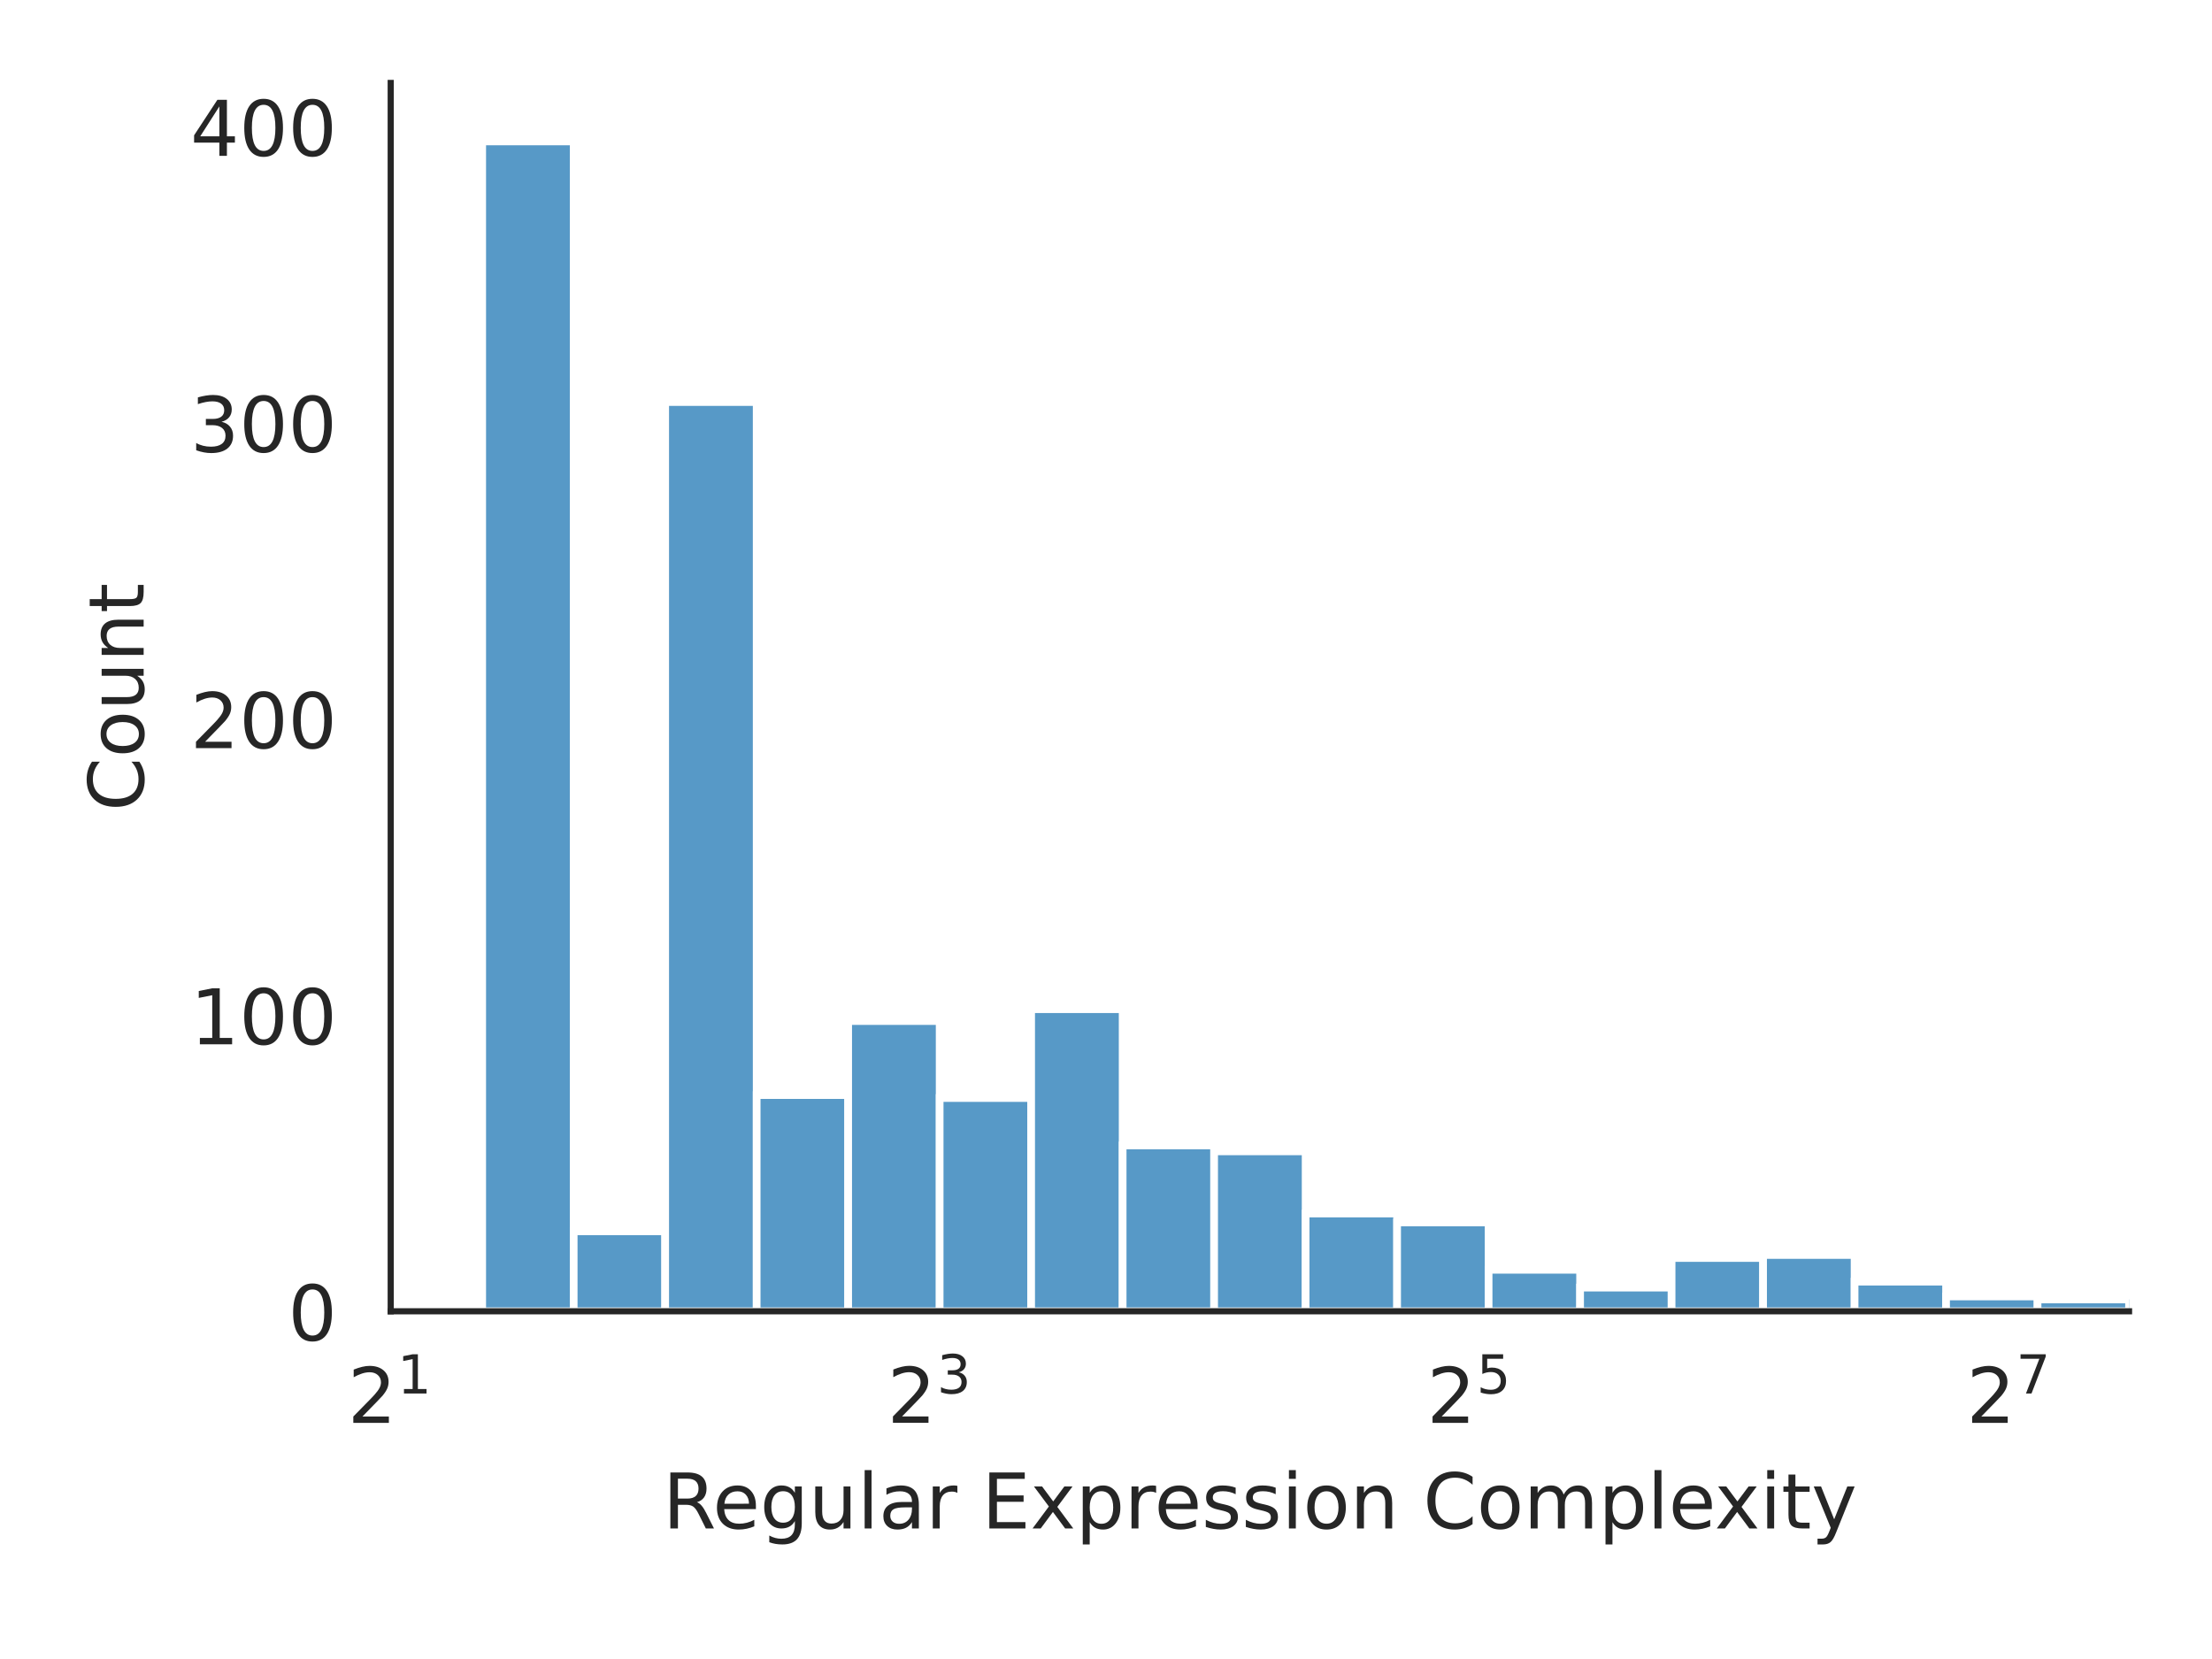
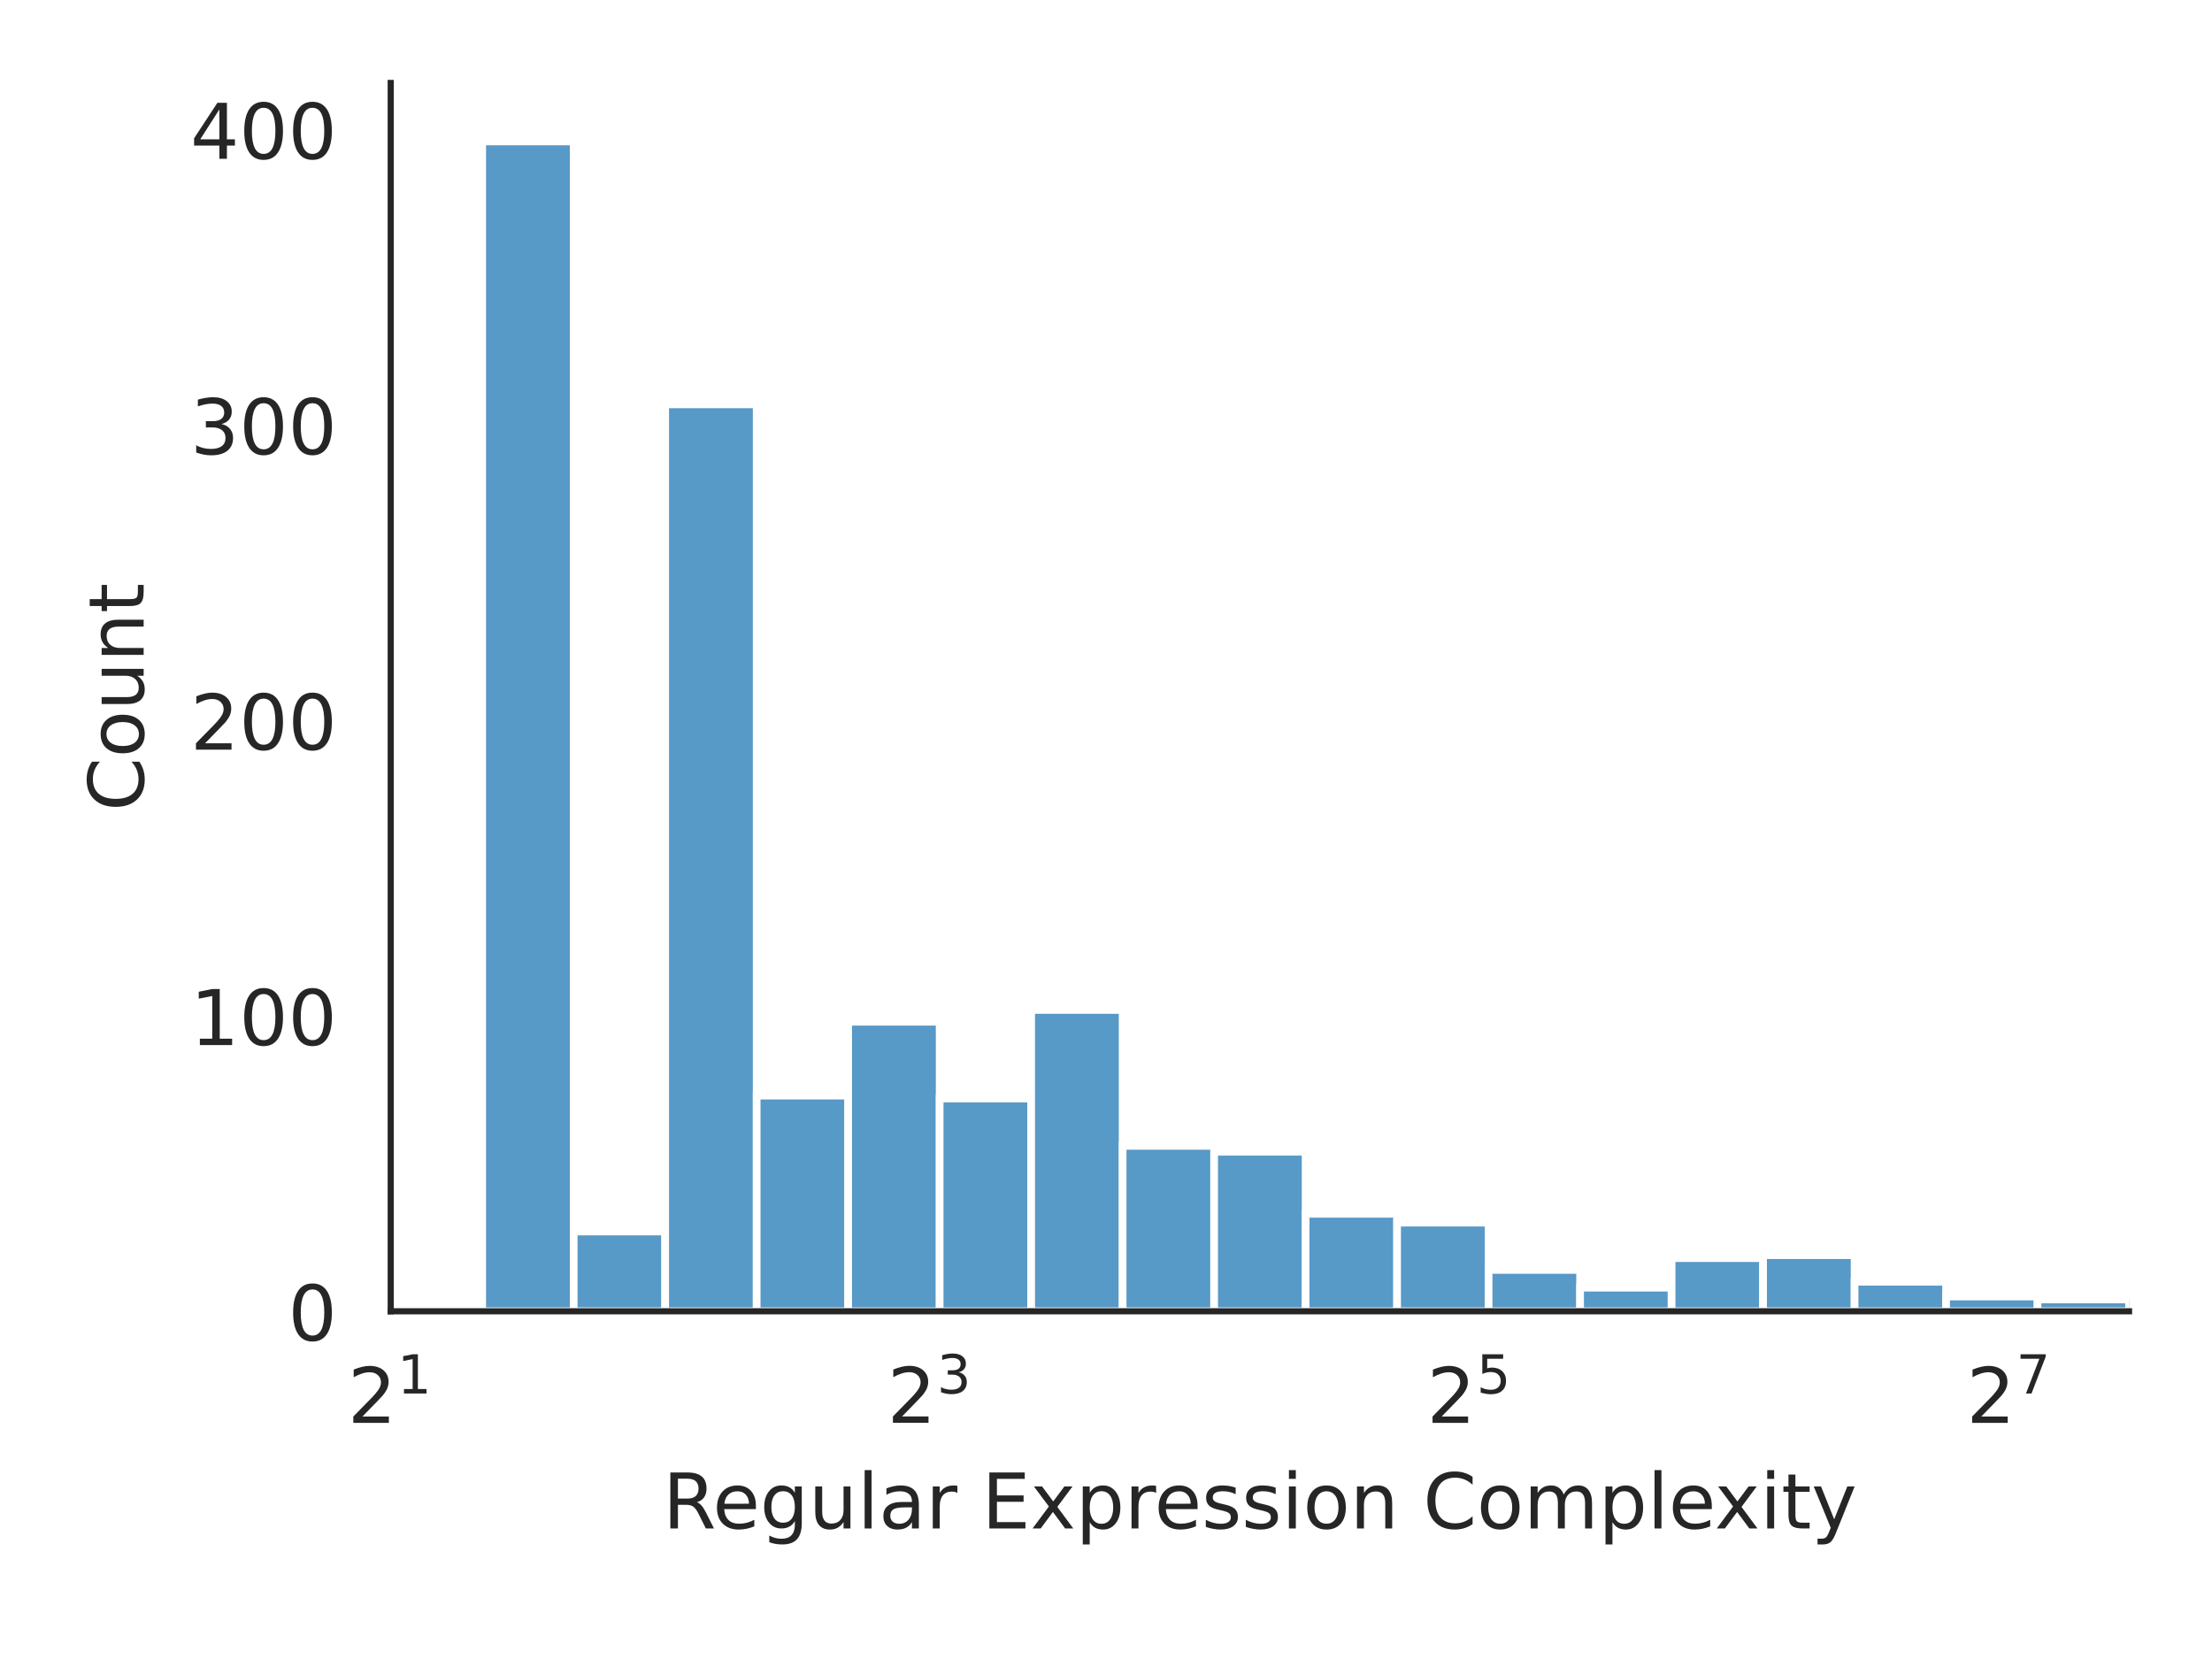
<svg xmlns="http://www.w3.org/2000/svg" xmlns:xlink="http://www.w3.org/1999/xlink" width="288pt" height="216pt" viewBox="0 0 288 216" version="1.1">
  <defs>
    <style type="text/css">*{stroke-linejoin: round; stroke-linecap: butt}</style>
  </defs>
  <g id="figure_1">
    <g id="patch_1">
      <path d="M 0 216  L 288 216  L 288 0  L 0 0  z " style="fill: #ffffff" />
    </g>
    <g id="axes_1">
      <g id="patch_2">
        <path d="M 50.87 170.728  L 277.2 170.728  L 277.2 10.8  L 50.87 10.8  z " style="fill: #ffffff" />
      </g>
      <g id="matplotlib.axis_1">
        <g id="xtick_1">
          <g id="text_1">
            <g style="fill: #262626" transform="translate(45.27 185.3264) scale(0.1 -0.1)">
              <defs>
                <path id="DejaVuSans-32" d="M 1228 531  L 3431 531  L 3431 0  L 469 0  L 469 531  Q 828 903 1448 1529  Q 2069 2156 2228 2338  Q 2531 2678 2651 2914  Q 2772 3150 2772 3378  Q 2772 3750 2511 3984  Q 2250 4219 1831 4219  Q 1534 4219 1204 4116  Q 875 4013 500 3803  L 500 4441  Q 881 4594 1212 4672  Q 1544 4750 1819 4750  Q 2544 4750 2975 4387  Q 3406 4025 3406 3419  Q 3406 3131 3298 2873  Q 3191 2616 2906 2266  Q 2828 2175 2409 1742  Q 1991 1309 1228 531  z " transform="scale(0.015625)" />
                <path id="DejaVuSans-31" d="M 794 531  L 1825 531  L 1825 4091  L 703 3866  L 703 4441  L 1819 4666  L 2450 4666  L 2450 531  L 3481 531  L 3481 0  L 794 0  L 794 531  z " transform="scale(0.015625)" />
              </defs>
              <use xlink:href="#DejaVuSans-32" transform="translate(0 0.684375)" />
              <use xlink:href="#DejaVuSans-31" transform="translate(64.58008 38.96563) scale(0.7)" />
            </g>
          </g>
        </g>
        <g id="xtick_2">
          <g id="text_2">
            <g style="fill: #262626" transform="translate(115.5267 185.3264) scale(0.1 -0.1)">
              <defs>
                <path id="DejaVuSans-33" d="M 2597 2516  Q 3050 2419 3304 2112  Q 3559 1806 3559 1356  Q 3559 666 3084 287  Q 2609 -91 1734 -91  Q 1441 -91 1130 -33  Q 819 25 488 141  L 488 750  Q 750 597 1062 519  Q 1375 441 1716 441  Q 2309 441 2620 675  Q 2931 909 2931 1356  Q 2931 1769 2642 2001  Q 2353 2234 1838 2234  L 1294 2234  L 1294 2753  L 1863 2753  Q 2328 2753 2575 2939  Q 2822 3125 2822 3475  Q 2822 3834 2567 4026  Q 2313 4219 1838 4219  Q 1578 4219 1281 4162  Q 984 4106 628 3988  L 628 4550  Q 988 4650 1302 4700  Q 1616 4750 1894 4750  Q 2613 4750 3031 4423  Q 3450 4097 3450 3541  Q 3450 3153 3228 2886  Q 3006 2619 2597 2516  z " transform="scale(0.015625)" />
              </defs>
              <use xlink:href="#DejaVuSans-32" transform="translate(0 0.765625)" />
              <use xlink:href="#DejaVuSans-33" transform="translate(64.58008 39.04688) scale(0.7)" />
            </g>
          </g>
        </g>
        <g id="xtick_3">
          <g id="text_3">
            <g style="fill: #262626" transform="translate(185.7834 185.3264) scale(0.1 -0.1)">
              <defs>
                <path id="DejaVuSans-35" d="M 691 4666  L 3169 4666  L 3169 4134  L 1269 4134  L 1269 2991  Q 1406 3038 1543 3061  Q 1681 3084 1819 3084  Q 2600 3084 3056 2656  Q 3513 2228 3513 1497  Q 3513 744 3044 326  Q 2575 -91 1722 -91  Q 1428 -91 1123 -41  Q 819 9 494 109  L 494 744  Q 775 591 1075 516  Q 1375 441 1709 441  Q 2250 441 2565 725  Q 2881 1009 2881 1497  Q 2881 1984 2565 2268  Q 2250 2553 1709 2553  Q 1456 2553 1204 2497  Q 953 2441 691 2322  L 691 4666  z " transform="scale(0.015625)" />
              </defs>
              <use xlink:href="#DejaVuSans-32" transform="translate(0 0.684375)" />
              <use xlink:href="#DejaVuSans-35" transform="translate(64.58008 38.96563) scale(0.7)" />
            </g>
          </g>
        </g>
        <g id="xtick_4">
          <g id="text_4">
            <g style="fill: #262626" transform="translate(256.0401 185.3264) scale(0.1 -0.1)">
              <defs>
                <path id="DejaVuSans-37" d="M 525 4666  L 3525 4666  L 3525 4397  L 1831 0  L 1172 0  L 2766 4134  L 525 4134  L 525 4666  z " transform="scale(0.015625)" />
              </defs>
              <use xlink:href="#DejaVuSans-32" transform="translate(0 0.684375)" />
              <use xlink:href="#DejaVuSans-37" transform="translate(64.58008 38.96563) scale(0.7)" />
            </g>
          </g>
        </g>
        <g id="text_5">
          <g style="fill: #262626" transform="translate(86.29906 199.0046) scale(0.1 -0.1)">
            <defs>
              <path id="DejaVuSans-52" d="M 2841 2188  Q 3044 2119 3236 1894  Q 3428 1669 3622 1275  L 4263 0  L 3584 0  L 2988 1197  Q 2756 1666 2539 1819  Q 2322 1972 1947 1972  L 1259 1972  L 1259 0  L 628 0  L 628 4666  L 2053 4666  Q 2853 4666 3247 4331  Q 3641 3997 3641 3322  Q 3641 2881 3436 2590  Q 3231 2300 2841 2188  z M 1259 4147  L 1259 2491  L 2053 2491  Q 2509 2491 2742 2702  Q 2975 2913 2975 3322  Q 2975 3731 2742 3939  Q 2509 4147 2053 4147  L 1259 4147  z " transform="scale(0.015625)" />
              <path id="DejaVuSans-65" d="M 3597 1894  L 3597 1613  L 953 1613  Q 991 1019 1311 708  Q 1631 397 2203 397  Q 2534 397 2845 478  Q 3156 559 3463 722  L 3463 178  Q 3153 47 2828 -22  Q 2503 -91 2169 -91  Q 1331 -91 842 396  Q 353 884 353 1716  Q 353 2575 817 3079  Q 1281 3584 2069 3584  Q 2775 3584 3186 3129  Q 3597 2675 3597 1894  z M 3022 2063  Q 3016 2534 2758 2815  Q 2500 3097 2075 3097  Q 1594 3097 1305 2825  Q 1016 2553 972 2059  L 3022 2063  z " transform="scale(0.015625)" />
              <path id="DejaVuSans-67" d="M 2906 1791  Q 2906 2416 2648 2759  Q 2391 3103 1925 3103  Q 1463 3103 1205 2759  Q 947 2416 947 1791  Q 947 1169 1205 825  Q 1463 481 1925 481  Q 2391 481 2648 825  Q 2906 1169 2906 1791  z M 3481 434  Q 3481 -459 3084 -895  Q 2688 -1331 1869 -1331  Q 1566 -1331 1297 -1286  Q 1028 -1241 775 -1147  L 775 -588  Q 1028 -725 1275 -790  Q 1522 -856 1778 -856  Q 2344 -856 2625 -561  Q 2906 -266 2906 331  L 2906 616  Q 2728 306 2450 153  Q 2172 0 1784 0  Q 1141 0 747 490  Q 353 981 353 1791  Q 353 2603 747 3093  Q 1141 3584 1784 3584  Q 2172 3584 2450 3431  Q 2728 3278 2906 2969  L 2906 3500  L 3481 3500  L 3481 434  z " transform="scale(0.015625)" />
              <path id="DejaVuSans-75" d="M 544 1381  L 544 3500  L 1119 3500  L 1119 1403  Q 1119 906 1312 657  Q 1506 409 1894 409  Q 2359 409 2629 706  Q 2900 1003 2900 1516  L 2900 3500  L 3475 3500  L 3475 0  L 2900 0  L 2900 538  Q 2691 219 2414 64  Q 2138 -91 1772 -91  Q 1169 -91 856 284  Q 544 659 544 1381  z M 1991 3584  L 1991 3584  z " transform="scale(0.015625)" />
              <path id="DejaVuSans-6c" d="M 603 4863  L 1178 4863  L 1178 0  L 603 0  L 603 4863  z " transform="scale(0.015625)" />
              <path id="DejaVuSans-61" d="M 2194 1759  Q 1497 1759 1228 1600  Q 959 1441 959 1056  Q 959 750 1161 570  Q 1363 391 1709 391  Q 2188 391 2477 730  Q 2766 1069 2766 1631  L 2766 1759  L 2194 1759  z M 3341 1997  L 3341 0  L 2766 0  L 2766 531  Q 2569 213 2275 61  Q 1981 -91 1556 -91  Q 1019 -91 701 211  Q 384 513 384 1019  Q 384 1609 779 1909  Q 1175 2209 1959 2209  L 2766 2209  L 2766 2266  Q 2766 2663 2505 2880  Q 2244 3097 1772 3097  Q 1472 3097 1187 3025  Q 903 2953 641 2809  L 641 3341  Q 956 3463 1253 3523  Q 1550 3584 1831 3584  Q 2591 3584 2966 3190  Q 3341 2797 3341 1997  z " transform="scale(0.015625)" />
              <path id="DejaVuSans-72" d="M 2631 2963  Q 2534 3019 2420 3045  Q 2306 3072 2169 3072  Q 1681 3072 1420 2755  Q 1159 2438 1159 1844  L 1159 0  L 581 0  L 581 3500  L 1159 3500  L 1159 2956  Q 1341 3275 1631 3429  Q 1922 3584 2338 3584  Q 2397 3584 2469 3576  Q 2541 3569 2628 3553  L 2631 2963  z " transform="scale(0.015625)" />
              <path id="DejaVuSans-20" transform="scale(0.015625)" />
              <path id="DejaVuSans-45" d="M 628 4666  L 3578 4666  L 3578 4134  L 1259 4134  L 1259 2753  L 3481 2753  L 3481 2222  L 1259 2222  L 1259 531  L 3634 531  L 3634 0  L 628 0  L 628 4666  z " transform="scale(0.015625)" />
              <path id="DejaVuSans-78" d="M 3513 3500  L 2247 1797  L 3578 0  L 2900 0  L 1881 1375  L 863 0  L 184 0  L 1544 1831  L 300 3500  L 978 3500  L 1906 2253  L 2834 3500  L 3513 3500  z " transform="scale(0.015625)" />
              <path id="DejaVuSans-70" d="M 1159 525  L 1159 -1331  L 581 -1331  L 581 3500  L 1159 3500  L 1159 2969  Q 1341 3281 1617 3432  Q 1894 3584 2278 3584  Q 2916 3584 3314 3078  Q 3713 2572 3713 1747  Q 3713 922 3314 415  Q 2916 -91 2278 -91  Q 1894 -91 1617 61  Q 1341 213 1159 525  z M 3116 1747  Q 3116 2381 2855 2742  Q 2594 3103 2138 3103  Q 1681 3103 1420 2742  Q 1159 2381 1159 1747  Q 1159 1113 1420 752  Q 1681 391 2138 391  Q 2594 391 2855 752  Q 3116 1113 3116 1747  z " transform="scale(0.015625)" />
              <path id="DejaVuSans-73" d="M 2834 3397  L 2834 2853  Q 2591 2978 2328 3040  Q 2066 3103 1784 3103  Q 1356 3103 1142 2972  Q 928 2841 928 2578  Q 928 2378 1081 2264  Q 1234 2150 1697 2047  L 1894 2003  Q 2506 1872 2764 1633  Q 3022 1394 3022 966  Q 3022 478 2636 193  Q 2250 -91 1575 -91  Q 1294 -91 989 -36  Q 684 19 347 128  L 347 722  Q 666 556 975 473  Q 1284 391 1588 391  Q 1994 391 2212 530  Q 2431 669 2431 922  Q 2431 1156 2273 1281  Q 2116 1406 1581 1522  L 1381 1569  Q 847 1681 609 1914  Q 372 2147 372 2553  Q 372 3047 722 3315  Q 1072 3584 1716 3584  Q 2034 3584 2315 3537  Q 2597 3491 2834 3397  z " transform="scale(0.015625)" />
              <path id="DejaVuSans-69" d="M 603 3500  L 1178 3500  L 1178 0  L 603 0  L 603 3500  z M 603 4863  L 1178 4863  L 1178 4134  L 603 4134  L 603 4863  z " transform="scale(0.015625)" />
              <path id="DejaVuSans-6f" d="M 1959 3097  Q 1497 3097 1228 2736  Q 959 2375 959 1747  Q 959 1119 1226 758  Q 1494 397 1959 397  Q 2419 397 2687 759  Q 2956 1122 2956 1747  Q 2956 2369 2687 2733  Q 2419 3097 1959 3097  z M 1959 3584  Q 2709 3584 3137 3096  Q 3566 2609 3566 1747  Q 3566 888 3137 398  Q 2709 -91 1959 -91  Q 1206 -91 779 398  Q 353 888 353 1747  Q 353 2609 779 3096  Q 1206 3584 1959 3584  z " transform="scale(0.015625)" />
              <path id="DejaVuSans-6e" d="M 3513 2113  L 3513 0  L 2938 0  L 2938 2094  Q 2938 2591 2744 2837  Q 2550 3084 2163 3084  Q 1697 3084 1428 2787  Q 1159 2491 1159 1978  L 1159 0  L 581 0  L 581 3500  L 1159 3500  L 1159 2956  Q 1366 3272 1645 3428  Q 1925 3584 2291 3584  Q 2894 3584 3203 3211  Q 3513 2838 3513 2113  z " transform="scale(0.015625)" />
              <path id="DejaVuSans-43" d="M 4122 4306  L 4122 3641  Q 3803 3938 3442 4084  Q 3081 4231 2675 4231  Q 1875 4231 1450 3742  Q 1025 3253 1025 2328  Q 1025 1406 1450 917  Q 1875 428 2675 428  Q 3081 428 3442 575  Q 3803 722 4122 1019  L 4122 359  Q 3791 134 3420 21  Q 3050 -91 2638 -91  Q 1578 -91 968 557  Q 359 1206 359 2328  Q 359 3453 968 4101  Q 1578 4750 2638 4750  Q 3056 4750 3426 4639  Q 3797 4528 4122 4306  z " transform="scale(0.015625)" />
              <path id="DejaVuSans-6d" d="M 3328 2828  Q 3544 3216 3844 3400  Q 4144 3584 4550 3584  Q 5097 3584 5394 3201  Q 5691 2819 5691 2113  L 5691 0  L 5113 0  L 5113 2094  Q 5113 2597 4934 2840  Q 4756 3084 4391 3084  Q 3944 3084 3684 2787  Q 3425 2491 3425 1978  L 3425 0  L 2847 0  L 2847 2094  Q 2847 2600 2669 2842  Q 2491 3084 2119 3084  Q 1678 3084 1418 2786  Q 1159 2488 1159 1978  L 1159 0  L 581 0  L 581 3500  L 1159 3500  L 1159 2956  Q 1356 3278 1631 3431  Q 1906 3584 2284 3584  Q 2666 3584 2933 3390  Q 3200 3197 3328 2828  z " transform="scale(0.015625)" />
              <path id="DejaVuSans-74" d="M 1172 4494  L 1172 3500  L 2356 3500  L 2356 3053  L 1172 3053  L 1172 1153  Q 1172 725 1289 603  Q 1406 481 1766 481  L 2356 481  L 2356 0  L 1766 0  Q 1100 0 847 248  Q 594 497 594 1153  L 594 3053  L 172 3053  L 172 3500  L 594 3500  L 594 4494  L 1172 4494  z " transform="scale(0.015625)" />
              <path id="DejaVuSans-79" d="M 2059 -325  Q 1816 -950 1584 -1140  Q 1353 -1331 966 -1331  L 506 -1331  L 506 -850  L 844 -850  Q 1081 -850 1212 -737  Q 1344 -625 1503 -206  L 1606 56  L 191 3500  L 800 3500  L 1894 763  L 2988 3500  L 3597 3500  L 2059 -325  z " transform="scale(0.015625)" />
            </defs>
            <use xlink:href="#DejaVuSans-52" />
            <use xlink:href="#DejaVuSans-65" x="64.982" />
            <use xlink:href="#DejaVuSans-67" x="126.506" />
            <use xlink:href="#DejaVuSans-75" x="189.982" />
            <use xlink:href="#DejaVuSans-6c" x="253.361" />
            <use xlink:href="#DejaVuSans-61" x="281.145" />
            <use xlink:href="#DejaVuSans-72" x="342.424" />
            <use xlink:href="#DejaVuSans-20" x="383.537" />
            <use xlink:href="#DejaVuSans-45" x="415.324" />
            <use xlink:href="#DejaVuSans-78" x="478.508" />
            <use xlink:href="#DejaVuSans-70" x="537.688" />
            <use xlink:href="#DejaVuSans-72" x="601.164" />
            <use xlink:href="#DejaVuSans-65" x="640.027" />
            <use xlink:href="#DejaVuSans-73" x="701.551" />
            <use xlink:href="#DejaVuSans-73" x="753.65" />
            <use xlink:href="#DejaVuSans-69" x="805.75" />
            <use xlink:href="#DejaVuSans-6f" x="833.533" />
            <use xlink:href="#DejaVuSans-6e" x="894.715" />
            <use xlink:href="#DejaVuSans-20" x="958.094" />
            <use xlink:href="#DejaVuSans-43" x="989.881" />
            <use xlink:href="#DejaVuSans-6f" x="1059.705" />
            <use xlink:href="#DejaVuSans-6d" x="1120.887" />
            <use xlink:href="#DejaVuSans-70" x="1218.299" />
            <use xlink:href="#DejaVuSans-6c" x="1281.775" />
            <use xlink:href="#DejaVuSans-65" x="1309.559" />
            <use xlink:href="#DejaVuSans-78" x="1369.332" />
            <use xlink:href="#DejaVuSans-69" x="1428.512" />
            <use xlink:href="#DejaVuSans-74" x="1456.295" />
            <use xlink:href="#DejaVuSans-79" x="1495.504" />
          </g>
        </g>
      </g>
      <g id="matplotlib.axis_2">
        <g id="ytick_1">
          <g id="text_6">
            <g style="fill: #262626" transform="translate(37.5075 174.5272) scale(0.1 -0.1)">
              <defs>
                <path id="DejaVuSans-30" d="M 2034 4250  Q 1547 4250 1301 3770  Q 1056 3291 1056 2328  Q 1056 1369 1301 889  Q 1547 409 2034 409  Q 2525 409 2770 889  Q 3016 1369 3016 2328  Q 3016 3291 2770 3770  Q 2525 4250 2034 4250  z M 2034 4750  Q 2819 4750 3233 4129  Q 3647 3509 3647 2328  Q 3647 1150 3233 529  Q 2819 -91 2034 -91  Q 1250 -91 836 529  Q 422 1150 422 2328  Q 422 3509 836 4129  Q 1250 4750 2034 4750  z " transform="scale(0.015625)" />
              </defs>
              <use xlink:href="#DejaVuSans-30" />
            </g>
          </g>
        </g>
        <g id="ytick_2">
          <g id="text_7">
-             <g style="fill: #262626" transform="translate(24.7825 135.9671) scale(0.1 -0.1)">
+             <g style="fill: #262626" transform="translate(24.7825 136.0645) scale(0.1 -0.1)">
              <use xlink:href="#DejaVuSans-31" />
              <use xlink:href="#DejaVuSans-30" x="63.623" />
              <use xlink:href="#DejaVuSans-30" x="127.246" />
            </g>
          </g>
        </g>
        <g id="ytick_3">
          <g id="text_8">
-             <g style="fill: #262626" transform="translate(24.7825 97.40703) scale(0.1 -0.1)">
+             <g style="fill: #262626" transform="translate(24.7825 97.60177) scale(0.1 -0.1)">
              <use xlink:href="#DejaVuSans-32" />
              <use xlink:href="#DejaVuSans-30" x="63.623" />
              <use xlink:href="#DejaVuSans-30" x="127.246" />
            </g>
          </g>
        </g>
        <g id="ytick_4">
          <g id="text_9">
-             <g style="fill: #262626" transform="translate(24.7825 58.84693) scale(0.1 -0.1)">
+             <g style="fill: #262626" transform="translate(24.7825 59.13905) scale(0.1 -0.1)">
              <use xlink:href="#DejaVuSans-33" />
              <use xlink:href="#DejaVuSans-30" x="63.623" />
              <use xlink:href="#DejaVuSans-30" x="127.246" />
            </g>
          </g>
        </g>
        <g id="ytick_5">
          <g id="text_10">
-             <g style="fill: #262626" transform="translate(24.7825 20.28683) scale(0.1 -0.1)">
+             <g style="fill: #262626" transform="translate(24.7825 20.67633) scale(0.1 -0.1)">
              <defs>
                <path id="DejaVuSans-34" d="M 2419 4116  L 825 1625  L 2419 1625  L 2419 4116  z M 2253 4666  L 3047 4666  L 3047 1625  L 3713 1625  L 3713 1100  L 3047 1100  L 3047 0  L 2419 0  L 2419 1100  L 313 1100  L 313 1709  L 2253 4666  z " transform="scale(0.015625)" />
              </defs>
              <use xlink:href="#DejaVuSans-34" />
              <use xlink:href="#DejaVuSans-30" x="63.623" />
              <use xlink:href="#DejaVuSans-30" x="127.246" />
            </g>
          </g>
        </g>
        <g id="text_11">
          <g style="fill: #262626" transform="translate(18.70281 105.6124) rotate(-90) scale(0.1 -0.1)">
            <use xlink:href="#DejaVuSans-43" />
            <use xlink:href="#DejaVuSans-6f" x="69.824" />
            <use xlink:href="#DejaVuSans-75" x="131.006" />
            <use xlink:href="#DejaVuSans-6e" x="194.385" />
            <use xlink:href="#DejaVuSans-74" x="257.764" />
          </g>
        </g>
      </g>
      <g id="patch_3">
-         <path d="M 50.87 170.728  L 62.782 170.728  L 62.782 170.342  L 50.87 170.342  z " clip-path="url(#p58f02df5b8)" style="fill: #1f77b4; fill-opacity: 0.75; stroke: #ffffff; stroke-linejoin: miter" />
+         <path d="M 50.87 170.728  L 62.782 170.728  L 62.782 170.343  L 50.87 170.343  z " clip-path="url(#p58f02df5b8)" style="fill: #1f77b4; fill-opacity: 0.75; stroke: #ffffff; stroke-linejoin: miter" />
      </g>
      <g id="patch_4">
        <path d="M 62.782 170.728  L 74.694 170.728  L 74.694 18.416  L 62.782 18.416  z " clip-path="url(#p58f02df5b8)" style="fill: #1f77b4; fill-opacity: 0.75; stroke: #ffffff; stroke-linejoin: miter" />
      </g>
      <g id="patch_5">
-         <path d="M 74.694 170.728  L 86.606 170.728  L 86.606 160.317  L 74.694 160.317  z " clip-path="url(#p58f02df5b8)" style="fill: #1f77b4; fill-opacity: 0.75; stroke: #ffffff; stroke-linejoin: miter" />
+         <path d="M 74.694 170.728  L 86.606 170.728  L 86.606 160.343  L 74.694 160.343  z " clip-path="url(#p58f02df5b8)" style="fill: #1f77b4; fill-opacity: 0.75; stroke: #ffffff; stroke-linejoin: miter" />
      </g>
      <g id="patch_6">
-         <path d="M 86.606 170.728  L 98.518 170.728  L 98.518 52.349  L 86.606 52.349  z " clip-path="url(#p58f02df5b8)" style="fill: #1f77b4; fill-opacity: 0.75; stroke: #ffffff; stroke-linejoin: miter" />
+         <path d="M 86.606 170.728  L 98.518 170.728  L 98.518 52.647  L 86.606 52.647  z " clip-path="url(#p58f02df5b8)" style="fill: #1f77b4; fill-opacity: 0.75; stroke: #ffffff; stroke-linejoin: miter" />
      </g>
      <g id="patch_7">
-         <path d="M 98.518 170.728  L 110.431 170.728  L 110.431 142.579  L 98.518 142.579  z " clip-path="url(#p58f02df5b8)" style="fill: #1f77b4; fill-opacity: 0.75; stroke: #ffffff; stroke-linejoin: miter" />
+         <path d="M 98.518 170.728  L 110.431 170.728  L 110.431 142.65  L 98.518 142.65  z " clip-path="url(#p58f02df5b8)" style="fill: #1f77b4; fill-opacity: 0.75; stroke: #ffffff; stroke-linejoin: miter" />
      </g>
      <g id="patch_8">
-         <path d="M 110.431 170.728  L 122.343 170.728  L 122.343 132.939  L 110.431 132.939  z " clip-path="url(#p58f02df5b8)" style="fill: #1f77b4; fill-opacity: 0.75; stroke: #ffffff; stroke-linejoin: miter" />
+         <path d="M 110.431 170.728  L 122.343 170.728  L 122.343 133.035  L 110.431 133.035  z " clip-path="url(#p58f02df5b8)" style="fill: #1f77b4; fill-opacity: 0.75; stroke: #ffffff; stroke-linejoin: miter" />
      </g>
      <g id="patch_9">
-         <path d="M 122.343 170.728  L 134.255 170.728  L 134.255 142.965  L 122.343 142.965  z " clip-path="url(#p58f02df5b8)" style="fill: #1f77b4; fill-opacity: 0.75; stroke: #ffffff; stroke-linejoin: miter" />
+         <path d="M 122.343 170.728  L 134.255 170.728  L 134.255 143.035  L 122.343 143.035  z " clip-path="url(#p58f02df5b8)" style="fill: #1f77b4; fill-opacity: 0.75; stroke: #ffffff; stroke-linejoin: miter" />
      </g>
      <g id="patch_10">
-         <path d="M 134.255 170.728  L 146.167 170.728  L 146.167 131.397  L 134.255 131.397  z " clip-path="url(#p58f02df5b8)" style="fill: #1f77b4; fill-opacity: 0.75; stroke: #ffffff; stroke-linejoin: miter" />
+         <path d="M 134.255 170.728  L 146.167 170.728  L 146.167 131.496  L 134.255 131.496  z " clip-path="url(#p58f02df5b8)" style="fill: #1f77b4; fill-opacity: 0.75; stroke: #ffffff; stroke-linejoin: miter" />
      </g>
      <g id="patch_11">
-         <path d="M 146.167 170.728  L 158.079 170.728  L 158.079 149.134  L 146.167 149.134  z " clip-path="url(#p58f02df5b8)" style="fill: #1f77b4; fill-opacity: 0.75; stroke: #ffffff; stroke-linejoin: miter" />
+         <path d="M 146.167 170.728  L 158.079 170.728  L 158.079 149.189  L 146.167 149.189  z " clip-path="url(#p58f02df5b8)" style="fill: #1f77b4; fill-opacity: 0.75; stroke: #ffffff; stroke-linejoin: miter" />
      </g>
      <g id="patch_12">
-         <path d="M 158.079 170.728  L 169.991 170.728  L 169.991 149.906  L 158.079 149.906  z " clip-path="url(#p58f02df5b8)" style="fill: #1f77b4; fill-opacity: 0.75; stroke: #ffffff; stroke-linejoin: miter" />
+         <path d="M 158.079 170.728  L 169.991 170.728  L 169.991 149.958  L 158.079 149.958  z " clip-path="url(#p58f02df5b8)" style="fill: #1f77b4; fill-opacity: 0.75; stroke: #ffffff; stroke-linejoin: miter" />
      </g>
      <g id="patch_13">
-         <path d="M 169.991 170.728  L 181.903 170.728  L 181.903 158.003  L 169.991 158.003  z " clip-path="url(#p58f02df5b8)" style="fill: #1f77b4; fill-opacity: 0.75; stroke: #ffffff; stroke-linejoin: miter" />
+         <path d="M 169.991 170.728  L 181.903 170.728  L 181.903 158.035  L 169.991 158.035  z " clip-path="url(#p58f02df5b8)" style="fill: #1f77b4; fill-opacity: 0.75; stroke: #ffffff; stroke-linejoin: miter" />
      </g>
      <g id="patch_14">
-         <path d="M 181.903 170.728  L 193.815 170.728  L 193.815 159.16  L 181.903 159.16  z " clip-path="url(#p58f02df5b8)" style="fill: #1f77b4; fill-opacity: 0.75; stroke: #ffffff; stroke-linejoin: miter" />
+         <path d="M 181.903 170.728  L 193.815 170.728  L 193.815 159.189  L 181.903 159.189  z " clip-path="url(#p58f02df5b8)" style="fill: #1f77b4; fill-opacity: 0.75; stroke: #ffffff; stroke-linejoin: miter" />
      </g>
      <g id="patch_15">
-         <path d="M 193.815 170.728  L 205.727 170.728  L 205.727 165.33  L 193.815 165.33  z " clip-path="url(#p58f02df5b8)" style="fill: #1f77b4; fill-opacity: 0.75; stroke: #ffffff; stroke-linejoin: miter" />
+         <path d="M 193.815 170.728  L 205.727 170.728  L 205.727 165.343  L 193.815 165.343  z " clip-path="url(#p58f02df5b8)" style="fill: #1f77b4; fill-opacity: 0.75; stroke: #ffffff; stroke-linejoin: miter" />
      </g>
      <g id="patch_16">
-         <path d="M 205.727 170.728  L 217.639 170.728  L 217.639 167.643  L 205.727 167.643  z " clip-path="url(#p58f02df5b8)" style="fill: #1f77b4; fill-opacity: 0.75; stroke: #ffffff; stroke-linejoin: miter" />
+         <path d="M 205.727 170.728  L 217.639 170.728  L 217.639 167.651  L 205.727 167.651  z " clip-path="url(#p58f02df5b8)" style="fill: #1f77b4; fill-opacity: 0.75; stroke: #ffffff; stroke-linejoin: miter" />
      </g>
      <g id="patch_17">
-         <path d="M 217.639 170.728  L 229.552 170.728  L 229.552 163.787  L 217.639 163.787  z " clip-path="url(#p58f02df5b8)" style="fill: #1f77b4; fill-opacity: 0.75; stroke: #ffffff; stroke-linejoin: miter" />
+         <path d="M 217.639 170.728  L 229.552 170.728  L 229.552 163.805  L 217.639 163.805  z " clip-path="url(#p58f02df5b8)" style="fill: #1f77b4; fill-opacity: 0.75; stroke: #ffffff; stroke-linejoin: miter" />
      </g>
      <g id="patch_18">
-         <path d="M 229.552 170.728  L 241.464 170.728  L 241.464 163.402  L 229.552 163.402  z " clip-path="url(#p58f02df5b8)" style="fill: #1f77b4; fill-opacity: 0.75; stroke: #ffffff; stroke-linejoin: miter" />
+         <path d="M 229.552 170.728  L 241.464 170.728  L 241.464 163.42  L 229.552 163.42  z " clip-path="url(#p58f02df5b8)" style="fill: #1f77b4; fill-opacity: 0.75; stroke: #ffffff; stroke-linejoin: miter" />
      </g>
      <g id="patch_19">
-         <path d="M 241.464 170.728  L 253.376 170.728  L 253.376 166.872  L 241.464 166.872  z " clip-path="url(#p58f02df5b8)" style="fill: #1f77b4; fill-opacity: 0.75; stroke: #ffffff; stroke-linejoin: miter" />
+         <path d="M 241.464 170.728  L 253.376 170.728  L 253.376 166.882  L 241.464 166.882  z " clip-path="url(#p58f02df5b8)" style="fill: #1f77b4; fill-opacity: 0.75; stroke: #ffffff; stroke-linejoin: miter" />
      </g>
      <g id="patch_20">
-         <path d="M 253.376 170.728  L 265.288 170.728  L 265.288 168.8  L 253.376 168.8  z " clip-path="url(#p58f02df5b8)" style="fill: #1f77b4; fill-opacity: 0.75; stroke: #ffffff; stroke-linejoin: miter" />
+         <path d="M 253.376 170.728  L 265.288 170.728  L 265.288 168.805  L 253.376 168.805  z " clip-path="url(#p58f02df5b8)" style="fill: #1f77b4; fill-opacity: 0.75; stroke: #ffffff; stroke-linejoin: miter" />
      </g>
      <g id="patch_21">
-         <path d="M 265.288 170.728  L 277.2 170.728  L 277.2 169.186  L 265.288 169.186  z " clip-path="url(#p58f02df5b8)" style="fill: #1f77b4; fill-opacity: 0.75; stroke: #ffffff; stroke-linejoin: miter" />
+         <path d="M 265.288 170.728  L 277.2 170.728  L 277.2 169.189  L 265.288 169.189  z " clip-path="url(#p58f02df5b8)" style="fill: #1f77b4; fill-opacity: 0.75; stroke: #ffffff; stroke-linejoin: miter" />
      </g>
      <g id="patch_22">
        <path d="M 50.87 170.728  L 50.87 10.8  " style="fill: none; stroke: #262626; stroke-width: 0.8; stroke-linejoin: miter; stroke-linecap: square" />
      </g>
      <g id="patch_23">
        <path d="M 50.87 170.728  L 277.2 170.728  " style="fill: none; stroke: #262626; stroke-width: 0.8; stroke-linejoin: miter; stroke-linecap: square" />
      </g>
    </g>
  </g>
  <defs>
    <clipPath id="p58f02df5b8">
      <rect x="50.87" y="10.8" width="226.33" height="159.928" />
    </clipPath>
  </defs>
</svg>
